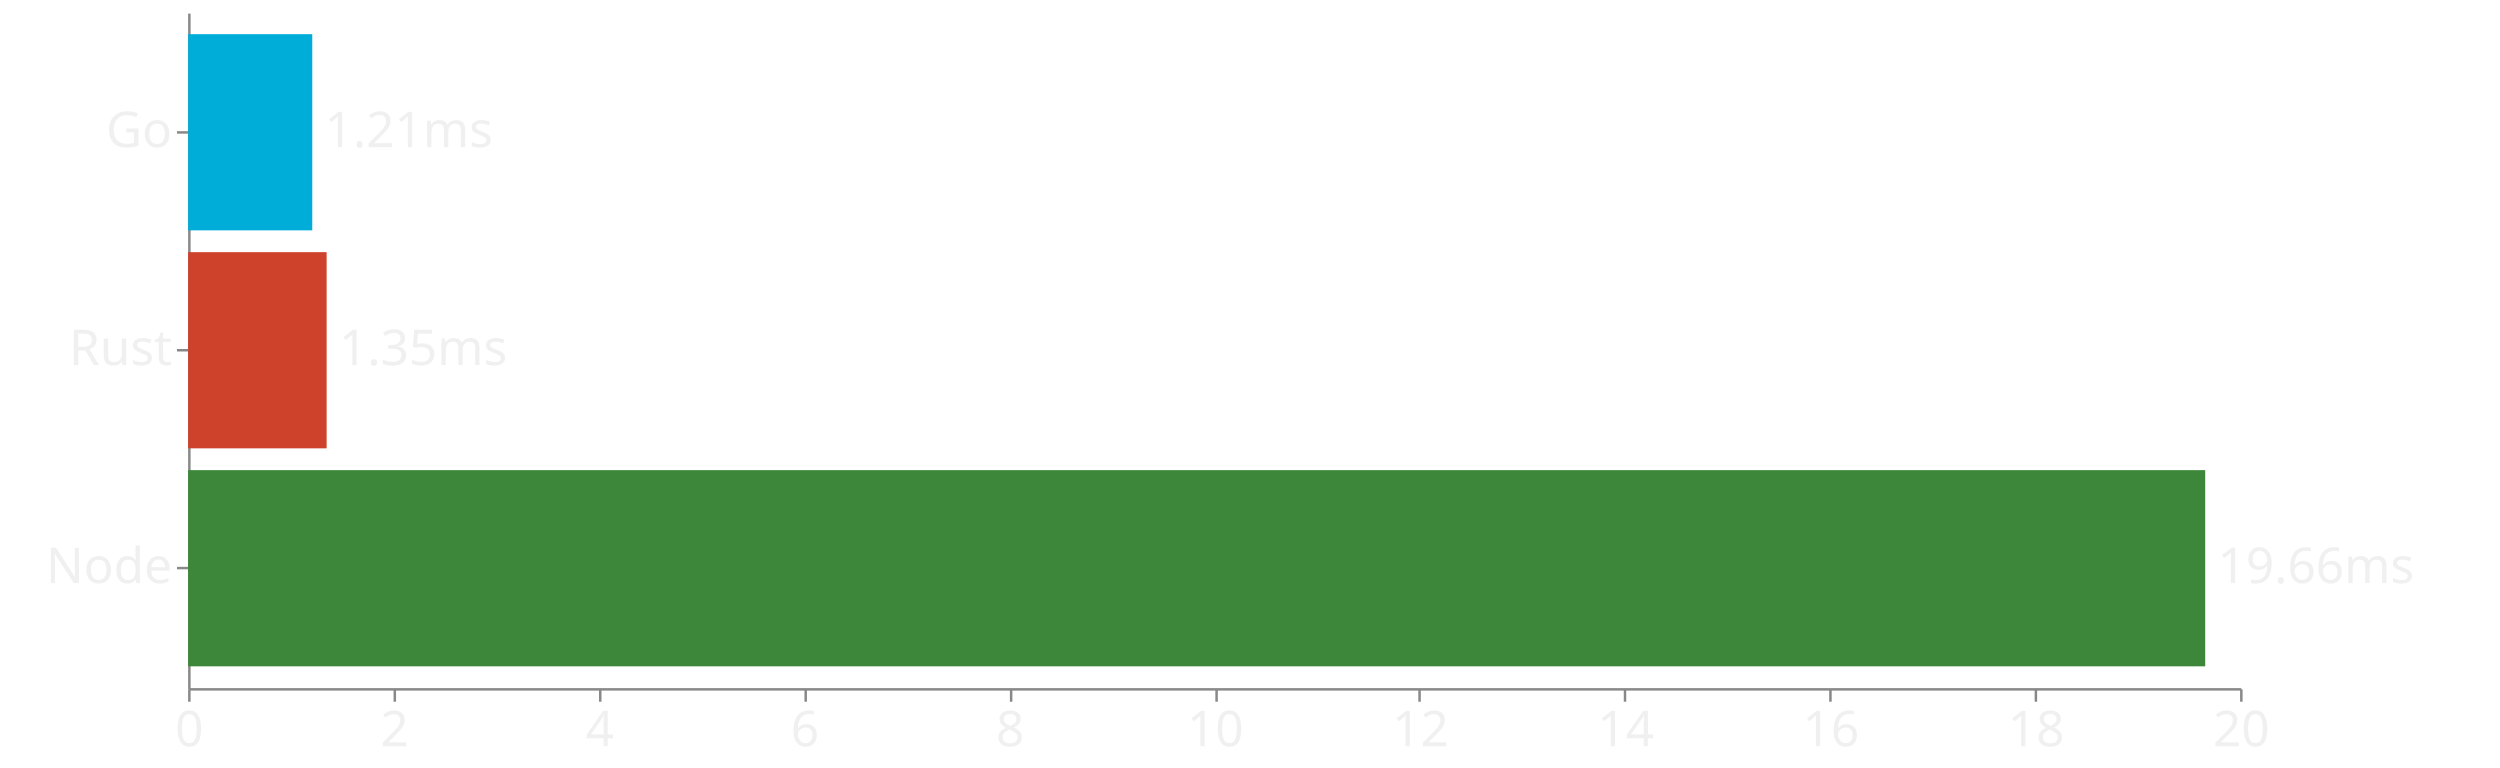
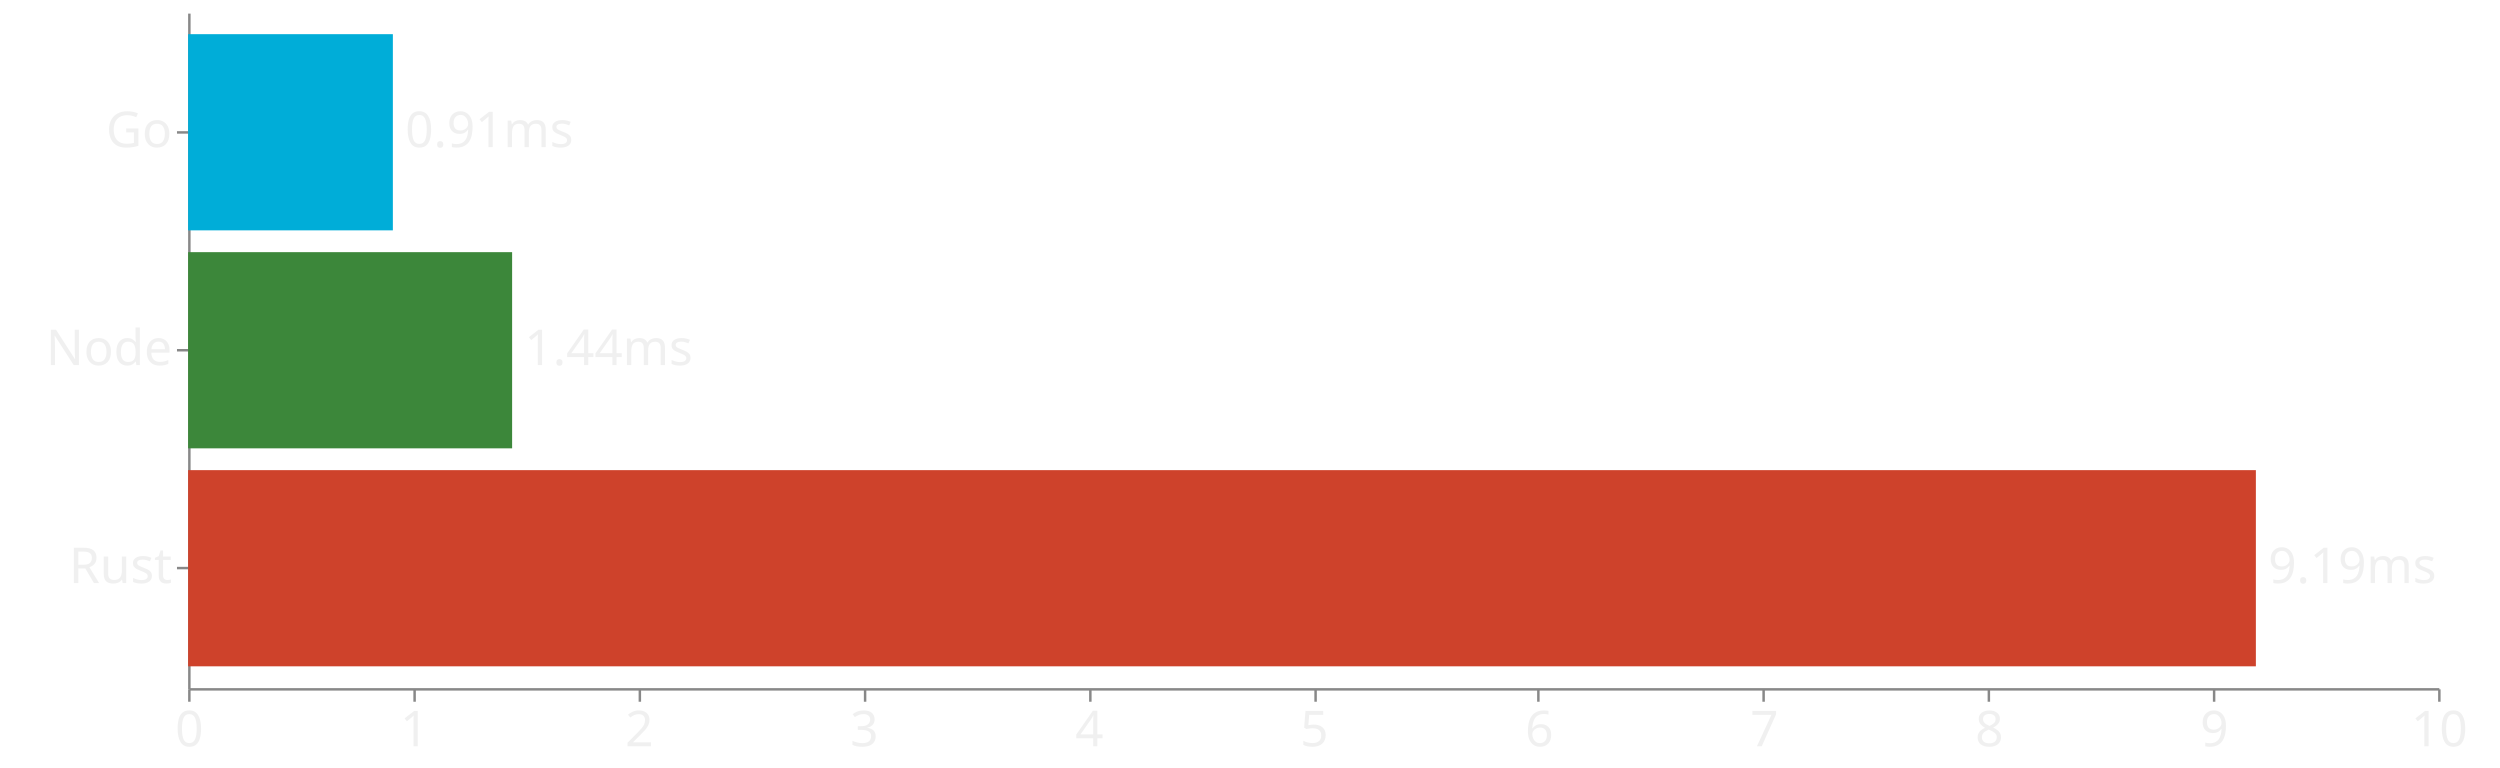
<svg xmlns="http://www.w3.org/2000/svg" version="1.1" class="marks" width="1010" height="310" viewBox="0 0 1010 310">
  <g fill="none" stroke-miterlimit="10" transform="translate(76,5)">
    <g class="mark-group role-frame root" role="graphics-object" aria-roledescription="group mark container">
      <g transform="translate(0,0)">
-         <path class="background" aria-hidden="true" d="M0,0h829v273h-829Z" />
+         <path class="background" aria-hidden="true" d="M0,0h909v273h-909Z" />
        <g>
-           <g class="mark-group role-axis" role="graphics-symbol" aria-roledescription="axis" aria-label="X-axis for a linear scale with values from 0 to 20">
+           <g class="mark-group role-axis" role="graphics-symbol" aria-roledescription="axis" aria-label="X-axis for a linear scale with values from 0 to 10">
            <g transform="translate(0.5,273.5)">
              <path class="background" aria-hidden="true" d="M0,0h0v0h0Z" pointer-events="none" />
              <g>
                <g class="mark-rule role-axis-tick" pointer-events="none">
                  <line transform="translate(0,0)" x2="0" y2="5" stroke="#888" stroke-width="1" opacity="1" />
-                   <line transform="translate(83,0)" x2="0" y2="5" stroke="#888" stroke-width="1" opacity="1" />
-                   <line transform="translate(166,0)" x2="0" y2="5" stroke="#888" stroke-width="1" opacity="1" />
-                   <line transform="translate(249,0)" x2="0" y2="5" stroke="#888" stroke-width="1" opacity="1" />
-                   <line transform="translate(332,0)" x2="0" y2="5" stroke="#888" stroke-width="1" opacity="1" />
-                   <line transform="translate(415,0)" x2="0" y2="5" stroke="#888" stroke-width="1" opacity="1" />
-                   <line transform="translate(497,0)" x2="0" y2="5" stroke="#888" stroke-width="1" opacity="1" />
-                   <line transform="translate(580,0)" x2="0" y2="5" stroke="#888" stroke-width="1" opacity="1" />
-                   <line transform="translate(663,0)" x2="0" y2="5" stroke="#888" stroke-width="1" opacity="1" />
-                   <line transform="translate(746,0)" x2="0" y2="5" stroke="#888" stroke-width="1" opacity="1" />
-                   <line transform="translate(829,0)" x2="0" y2="5" stroke="#888" stroke-width="1" opacity="1" />
+                   <line transform="translate(91,0)" x2="0" y2="5" stroke="#888" stroke-width="1" opacity="1" />
+                   <line transform="translate(182,0)" x2="0" y2="5" stroke="#888" stroke-width="1" opacity="1" />
+                   <line transform="translate(273,0)" x2="0" y2="5" stroke="#888" stroke-width="1" opacity="1" />
+                   <line transform="translate(364,0)" x2="0" y2="5" stroke="#888" stroke-width="1" opacity="1" />
+                   <line transform="translate(455,0)" x2="0" y2="5" stroke="#888" stroke-width="1" opacity="1" />
+                   <line transform="translate(545,0)" x2="0" y2="5" stroke="#888" stroke-width="1" opacity="1" />
+                   <line transform="translate(636,0)" x2="0" y2="5" stroke="#888" stroke-width="1" opacity="1" />
+                   <line transform="translate(727,0)" x2="0" y2="5" stroke="#888" stroke-width="1" opacity="1" />
+                   <line transform="translate(818,0)" x2="0" y2="5" stroke="#888" stroke-width="1" opacity="1" />
+                   <line transform="translate(909,0)" x2="0" y2="5" stroke="#888" stroke-width="1" opacity="1" />
                </g>
                <g class="mark-text role-axis-label" pointer-events="none">
                  <text text-anchor="middle" transform="translate(0,23)" font-family="sans-serif" font-size="20px" fill="#f0f0f0" opacity="1">0</text>
-                   <text text-anchor="middle" transform="translate(82.9,23)" font-family="sans-serif" font-size="20px" fill="#f0f0f0" opacity="1">2</text>
-                   <text text-anchor="middle" transform="translate(165.8,23)" font-family="sans-serif" font-size="20px" fill="#f0f0f0" opacity="1">4</text>
-                   <text text-anchor="middle" transform="translate(248.7,23)" font-family="sans-serif" font-size="20px" fill="#f0f0f0" opacity="1">6</text>
-                   <text text-anchor="middle" transform="translate(331.6,23)" font-family="sans-serif" font-size="20px" fill="#f0f0f0" opacity="1">8</text>
-                   <text text-anchor="middle" transform="translate(414.5,23)" font-family="sans-serif" font-size="20px" fill="#f0f0f0" opacity="1">10</text>
-                   <text text-anchor="middle" transform="translate(497.4,23)" font-family="sans-serif" font-size="20px" fill="#f0f0f0" opacity="1">12</text>
-                   <text text-anchor="middle" transform="translate(580.3,23)" font-family="sans-serif" font-size="20px" fill="#f0f0f0" opacity="1">14</text>
-                   <text text-anchor="middle" transform="translate(663.2,23)" font-family="sans-serif" font-size="20px" fill="#f0f0f0" opacity="1">16</text>
-                   <text text-anchor="middle" transform="translate(746.1,23)" font-family="sans-serif" font-size="20px" fill="#f0f0f0" opacity="1">18</text>
-                   <text text-anchor="middle" transform="translate(829,23)" font-family="sans-serif" font-size="20px" fill="#f0f0f0" opacity="1">20</text>
+                   <text text-anchor="middle" transform="translate(90.9,23)" font-family="sans-serif" font-size="20px" fill="#f0f0f0" opacity="1">1</text>
+                   <text text-anchor="middle" transform="translate(181.8,23)" font-family="sans-serif" font-size="20px" fill="#f0f0f0" opacity="1">2</text>
+                   <text text-anchor="middle" transform="translate(272.7,23)" font-family="sans-serif" font-size="20px" fill="#f0f0f0" opacity="1">3</text>
+                   <text text-anchor="middle" transform="translate(363.6,23)" font-family="sans-serif" font-size="20px" fill="#f0f0f0" opacity="1">4</text>
+                   <text text-anchor="middle" transform="translate(454.5,23)" font-family="sans-serif" font-size="20px" fill="#f0f0f0" opacity="1">5</text>
+                   <text text-anchor="middle" transform="translate(545.4,23)" font-family="sans-serif" font-size="20px" fill="#f0f0f0" opacity="1">6</text>
+                   <text text-anchor="middle" transform="translate(636.3,23)" font-family="sans-serif" font-size="20px" fill="#f0f0f0" opacity="1">7</text>
+                   <text text-anchor="middle" transform="translate(727.2,23)" font-family="sans-serif" font-size="20px" fill="#f0f0f0" opacity="1">8</text>
+                   <text text-anchor="middle" transform="translate(818.1,23)" font-family="sans-serif" font-size="20px" fill="#f0f0f0" opacity="1">9</text>
+                   <text text-anchor="middle" transform="translate(909,23)" font-family="sans-serif" font-size="20px" fill="#f0f0f0" opacity="1">10</text>
                </g>
                <g class="mark-rule role-axis-domain" pointer-events="none">
-                   <line transform="translate(0,0)" x2="829" y2="0" stroke="#888" stroke-width="1" opacity="1" />
+                   <line transform="translate(0,0)" x2="909" y2="0" stroke="#888" stroke-width="1" opacity="1" />
                </g>
              </g>
              <path class="foreground" aria-hidden="true" d="" pointer-events="none" display="none" />
            </g>
          </g>
-           <g class="mark-group role-axis" role="graphics-symbol" aria-roledescription="axis" aria-label="Y-axis for a discrete scale with 3 values: Go, Rust, Node">
+           <g class="mark-group role-axis" role="graphics-symbol" aria-roledescription="axis" aria-label="Y-axis for a discrete scale with 3 values: Go, Node, Rust">
            <g transform="translate(0.5,0.5)">
              <path class="background" aria-hidden="true" d="M0,0h0v0h0Z" pointer-events="none" />
              <g>
                <g class="mark-rule role-axis-tick" pointer-events="none">
                  <line transform="translate(0,48)" x2="-5" y2="0" stroke="#888" stroke-width="1" opacity="1" />
                  <line transform="translate(0,136)" x2="-5" y2="0" stroke="#888" stroke-width="1" opacity="1" />
                  <line transform="translate(0,224)" x2="-5" y2="0" stroke="#888" stroke-width="1" opacity="1" />
                </g>
                <g class="mark-text role-axis-label" pointer-events="none">
                  <text text-anchor="end" transform="translate(-7,53.93548)" font-family="sans-serif" font-size="20px" fill="#f0f0f0" opacity="1">Go</text>
-                   <text text-anchor="end" transform="translate(-7,142)" font-family="sans-serif" font-size="20px" fill="#f0f0f0" opacity="1">Rust</text>
-                   <text text-anchor="end" transform="translate(-7,230.0645)" font-family="sans-serif" font-size="20px" fill="#f0f0f0" opacity="1">Node</text>
+                   <text text-anchor="end" transform="translate(-7,142)" font-family="sans-serif" font-size="20px" fill="#f0f0f0" opacity="1">Node</text>
+                   <text text-anchor="end" transform="translate(-7,230.0645)" font-family="sans-serif" font-size="20px" fill="#f0f0f0" opacity="1">Rust</text>
                </g>
                <g class="mark-rule role-axis-domain" pointer-events="none">
                  <line transform="translate(0,0)" x2="0" y2="273" stroke="#888" stroke-width="1" opacity="1" />
                </g>
              </g>
              <path class="foreground" aria-hidden="true" d="" pointer-events="none" display="none" />
            </g>
          </g>
          <g class="mark-rect role-mark" role="graphics-symbol" aria-roledescription="rect mark container">
-             <path d="M0,96.871h55.958v79.258h-55.958Z" fill="#CE422B" />
-             <path d="M0,8.806h50.154v79.258h-50.154Z" fill="#00ADD8" />
-             <path d="M0,184.935h814.907v79.258h-814.907Z" fill="#3c873a" />
+             <path d="M0,184.935h835.371v79.258h-835.371Z" fill="#CE422B" />
+             <path d="M0,8.806h82.719v79.258h-82.719Z" fill="#00ADD8" />
+             <path d="M0,96.871h130.896v79.258h-130.896Z" fill="#3c873a" />
          </g>
          <g class="mark-text role-mark" role="graphics-object" aria-roledescription="text mark container">
-             <text text-anchor="start" transform="translate(60.9575,142.5)" font-family="sans-serif" font-size="20px" fill="#f0f0f0">1.35ms</text>
-             <text text-anchor="start" transform="translate(55.1545,54.43548)" font-family="sans-serif" font-size="20px" fill="#f0f0f0">1.21ms</text>
-             <text text-anchor="start" transform="translate(819.907,230.5645)" font-family="sans-serif" font-size="20px" fill="#f0f0f0">19.66ms</text>
+             <text text-anchor="start" transform="translate(840.371,230.5645)" font-family="sans-serif" font-size="20px" fill="#f0f0f0">9.19ms</text>
+             <text text-anchor="start" transform="translate(87.719,54.43548)" font-family="sans-serif" font-size="20px" fill="#f0f0f0">0.91ms</text>
+             <text text-anchor="start" transform="translate(135.896,142.5)" font-family="sans-serif" font-size="20px" fill="#f0f0f0">1.44ms</text>
          </g>
        </g>
        <path class="foreground" aria-hidden="true" d="" display="none" />
      </g>
    </g>
  </g>
</svg>
